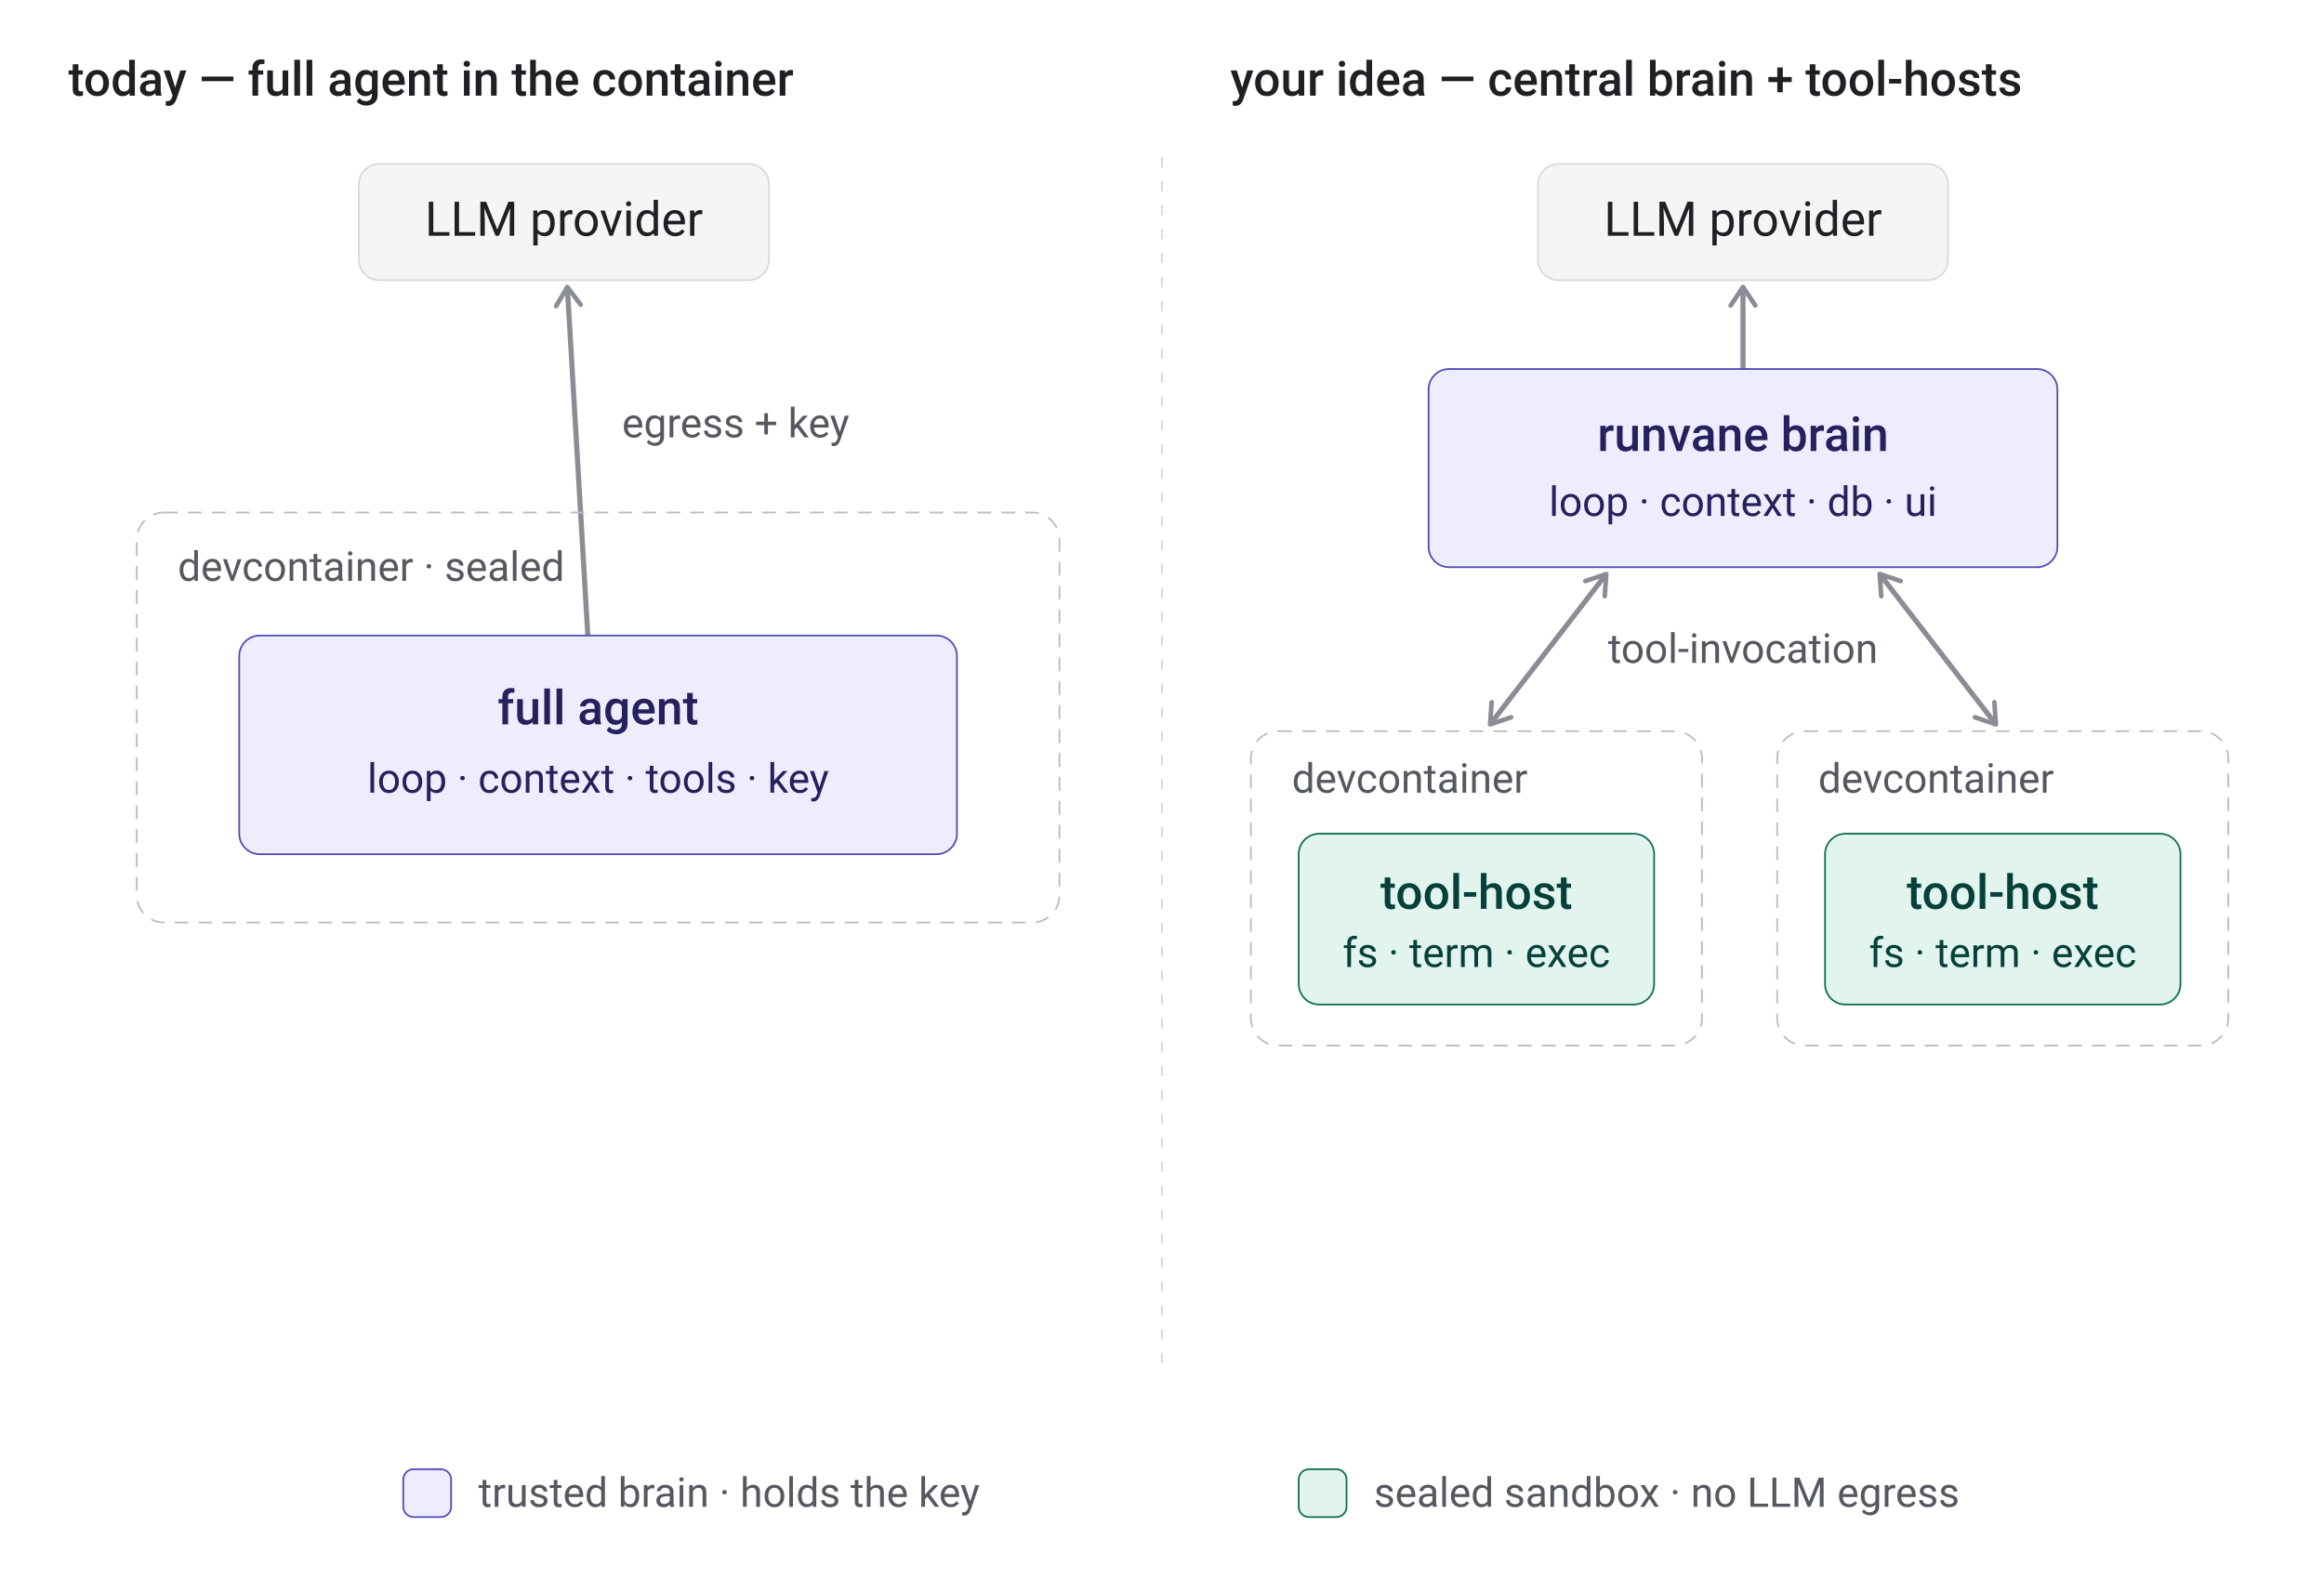
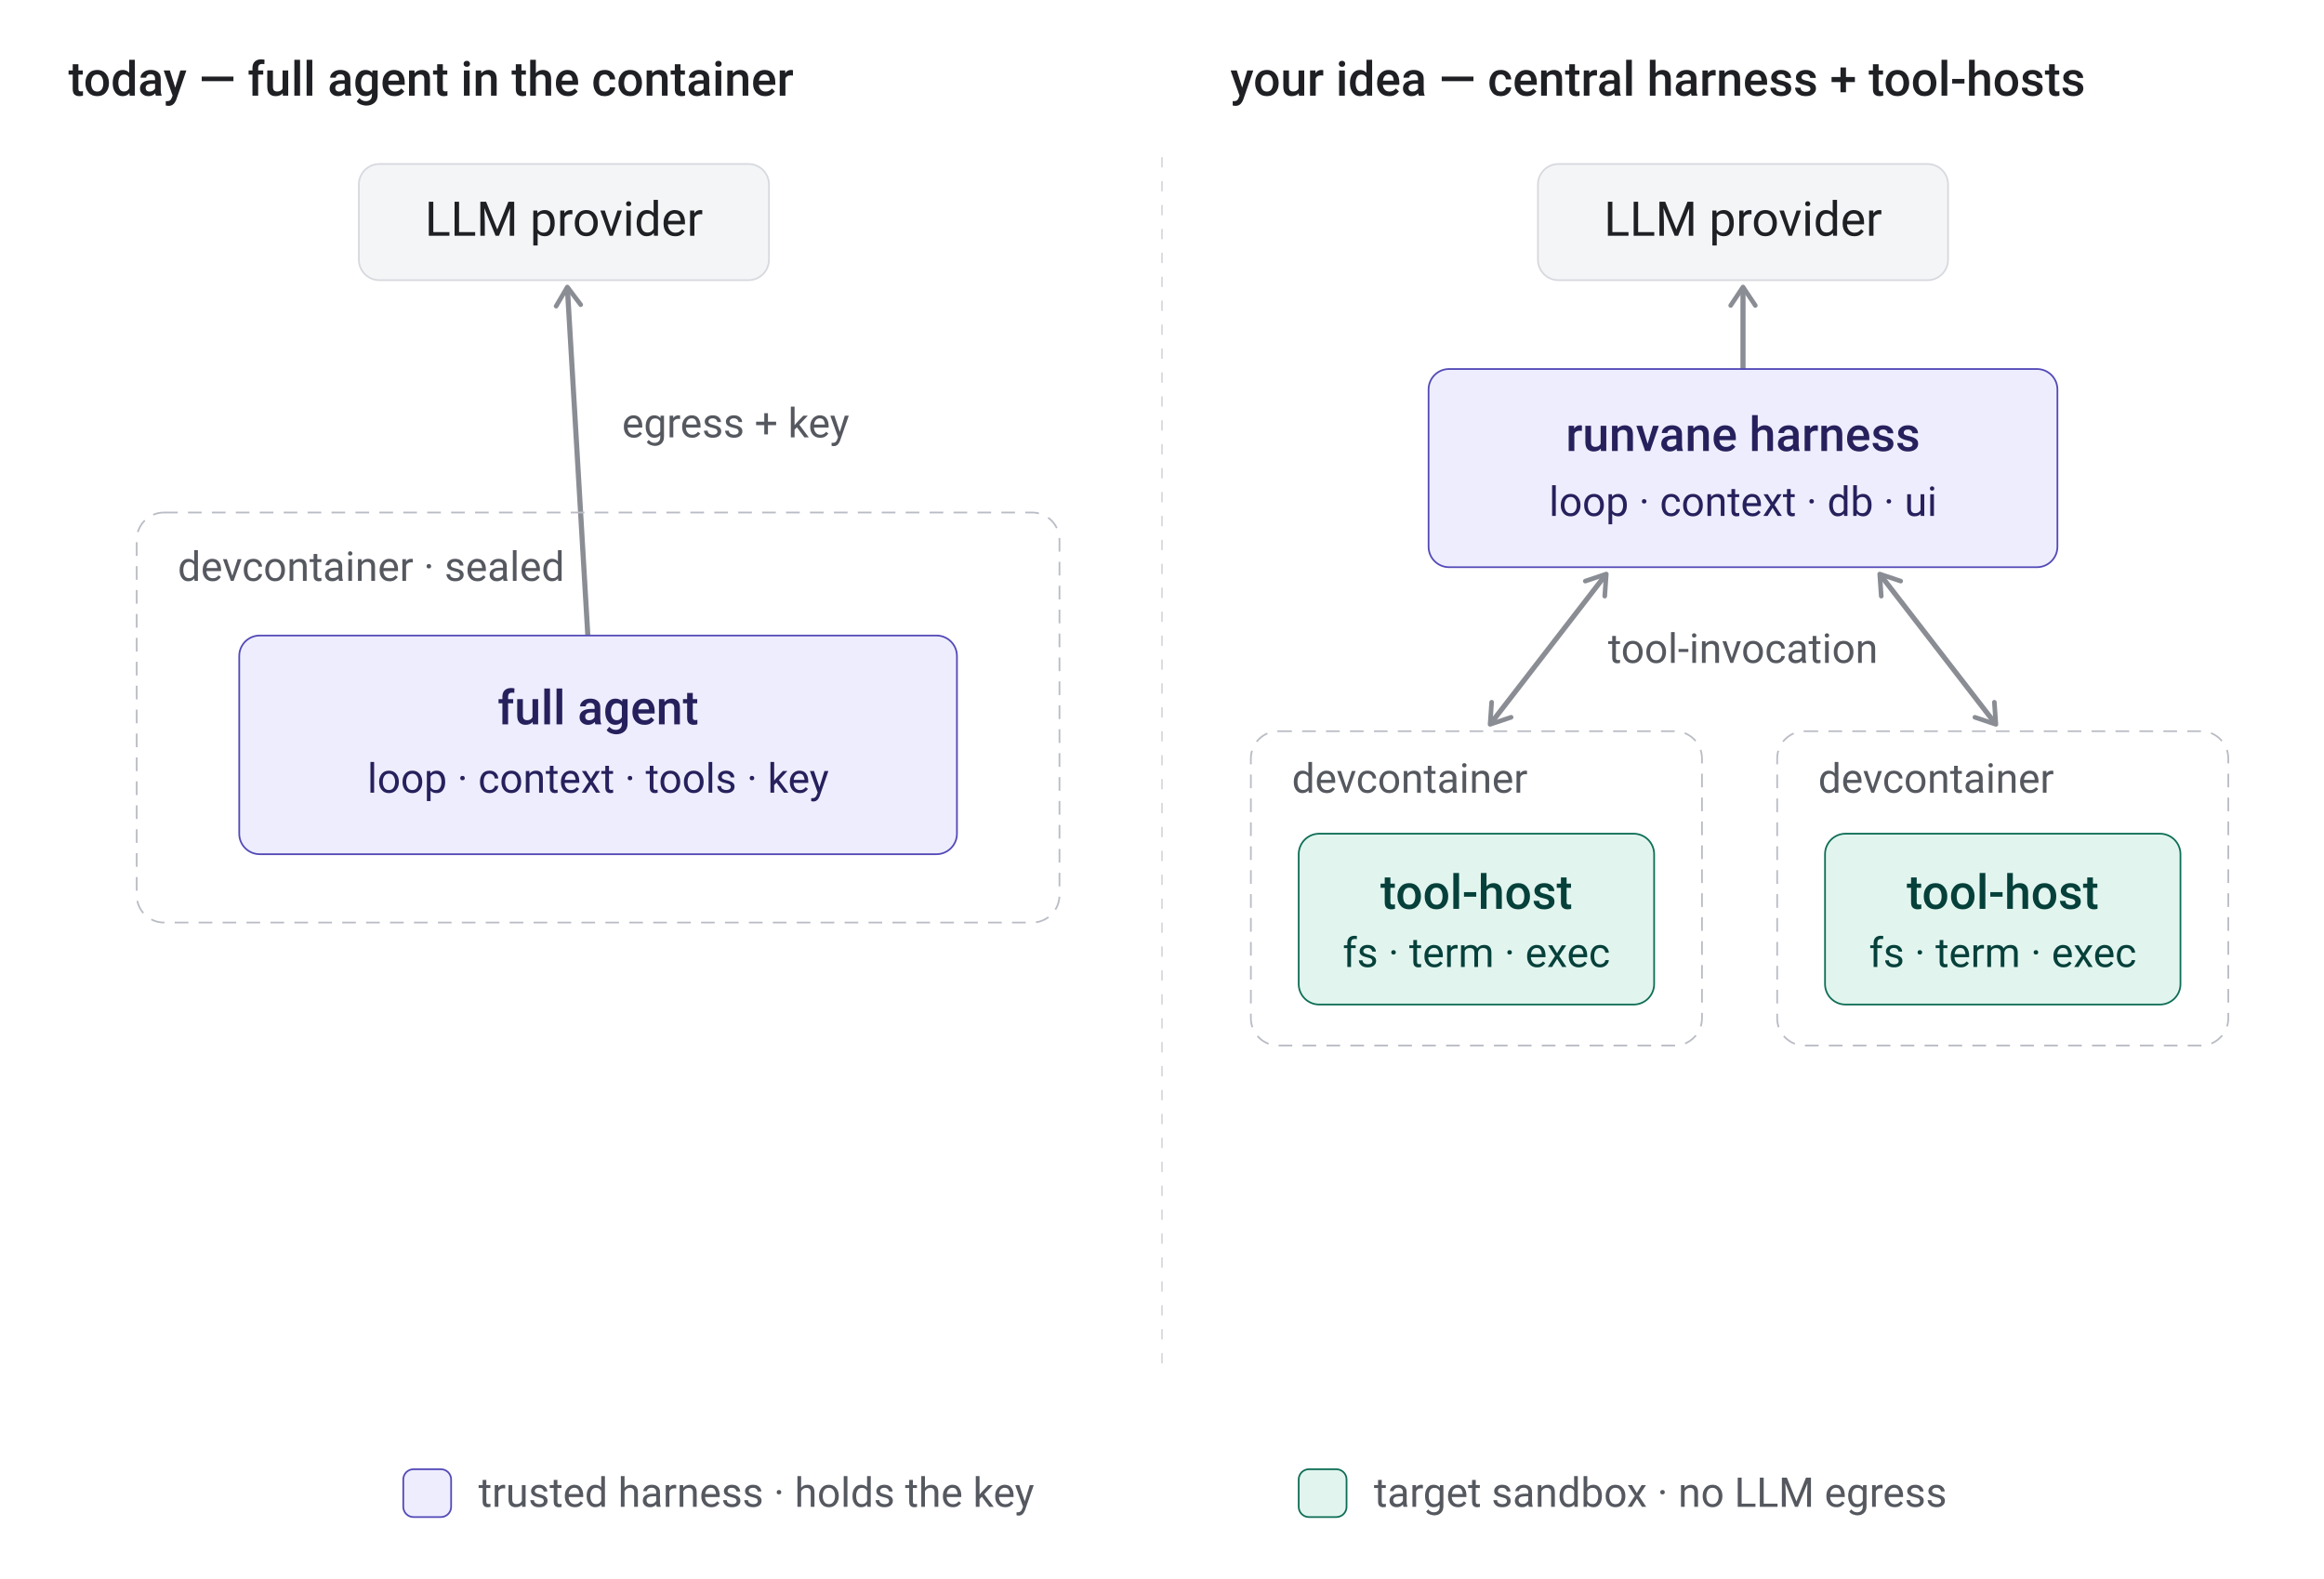
<svg xmlns="http://www.w3.org/2000/svg" viewBox="0 0 680 462" role="img" font-family="-apple-system, BlinkMacSystemFont, 'Segoe UI', Roboto, sans-serif">
  <style>
  text { fill: #1f2024; }
  .t { font-size: 14px; }
  .ts { font-size: 12px; fill: #55585f; }
  .th { font-size: 14px; font-weight: 500; }
  .box rect { fill: #f4f5f7; stroke: #d7d9de; stroke-width: .5; }
  .c-purple rect { fill: #eeedfe; stroke: #534ab7; stroke-width: .5; }
  .c-purple text { fill: #26215c; }
  .c-teal rect { fill: #e1f5ee; stroke: #0f6e56; stroke-width: .5; }
  .c-teal text { fill: #06403a; }
  .seal { fill: none; stroke: #b9bcc4; stroke-width: .5; stroke-dasharray: 4 3; }
  .div { stroke: #d7d9de; stroke-width: .5; stroke-dasharray: 3 4; }
  .arr { stroke: #8a8d94; stroke-width: 1.5; fill: none; }
  @media (prefers-color-scheme: dark) {
    text { fill: #e6e7ea; }
    .ts { fill: #a8abb2; }
    .box rect { fill: #26282d; stroke: #3a3d44; }
    .c-purple rect { fill: #2a2660; stroke: #7f77dd; } .c-purple text { fill: #cecbf6; }
    .c-teal rect { fill: #0c3a30; stroke: #5dcaa5; } .c-teal text { fill: #9fe1cb; }
    .seal { stroke: #4a4d54; } .div { stroke: #3a3d44; }
  }
</style>
  <defs>
    <marker id="arrow" viewBox="0 0 10 10" refX="8" refY="5" markerWidth="6" markerHeight="6" orient="auto-start-reverse">
      <path d="M2 1L8 5L2 9" fill="none" stroke="context-stroke" stroke-width="1.5" stroke-linecap="round" stroke-linejoin="round" />
    </marker>
  </defs>
  <line class="div" x1="340" y1="46" x2="340" y2="402" />
  <text x="20" y="28" class="th">today — full agent in the container</text>
  <g class="box">
    <rect x="105" y="48" width="120" height="34" rx="6" />
    <text x="165" y="69" class="t" text-anchor="middle">LLM provider</text>
  </g>
  <line class="arr" x1="172" y1="186" x2="166" y2="84" marker-end="url(#arrow)" />
  <text x="182" y="128" class="ts">egress + key</text>
  <rect class="seal" x="40" y="150" width="270" height="120" rx="8" />
  <text x="52" y="170" class="ts">devcontainer · sealed</text>
  <g class="c-purple">
    <rect x="70" y="186" width="210" height="64" rx="6" />
    <text x="175" y="212" class="th" text-anchor="middle">full agent</text>
    <text x="175" y="232" class="ts" text-anchor="middle">loop · context · tools · key</text>
  </g>
-   <text x="360" y="28" class="th">your idea — central brain + tool-hosts</text>
+   <text x="360" y="28" class="th">your idea — central harness + tool-hosts</text>
  <g class="box">
    <rect x="450" y="48" width="120" height="34" rx="6" />
    <text x="510" y="69" class="t" text-anchor="middle">LLM provider</text>
  </g>
  <line class="arr" x1="510" y1="108" x2="510" y2="84" marker-end="url(#arrow)" />
  <g class="c-purple">
    <rect x="418" y="108" width="184" height="58" rx="6" />
-     <text x="510" y="132" class="th" text-anchor="middle">runvane brain</text>
+     <text x="510" y="132" class="th" text-anchor="middle">runvane harness</text>
    <text x="510" y="151" class="ts" text-anchor="middle">loop · context · db · ui</text>
  </g>
  <line class="arr" x1="470" y1="168" x2="436" y2="212" marker-start="url(#arrow)" marker-end="url(#arrow)" />
  <line class="arr" x1="550" y1="168" x2="584" y2="212" marker-start="url(#arrow)" marker-end="url(#arrow)" />
  <text x="510" y="194" class="ts" text-anchor="middle">tool-invocation</text>
  <rect class="seal" x="366" y="214" width="132" height="92" rx="8" />
  <text x="378" y="232" class="ts">devcontainer</text>
  <g class="c-teal">
    <rect x="380" y="244" width="104" height="50" rx="6" />
    <text x="432" y="266" class="th" text-anchor="middle">tool-host</text>
    <text x="432" y="283" class="ts" text-anchor="middle">fs · term · exec</text>
  </g>
  <rect class="seal" x="520" y="214" width="132" height="92" rx="8" />
  <text x="532" y="232" class="ts">devcontainer</text>
  <g class="c-teal">
    <rect x="534" y="244" width="104" height="50" rx="6" />
    <text x="586" y="266" class="th" text-anchor="middle">tool-host</text>
    <text x="586" y="283" class="ts" text-anchor="middle">fs · term · exec</text>
  </g>
  <g class="c-purple">
    <rect x="118" y="430" width="14" height="14" rx="3" />
  </g>
-   <text x="140" y="441" class="ts">trusted brain · holds the key</text>
+   <text x="140" y="441" class="ts">trusted harness · holds the key</text>
  <g class="c-teal">
    <rect x="380" y="430" width="14" height="14" rx="3" />
  </g>
-   <text x="402" y="441" class="ts">sealed sandbox · no LLM egress</text>
+   <text x="402" y="441" class="ts">target sandbox · no LLM egress</text>
</svg>
